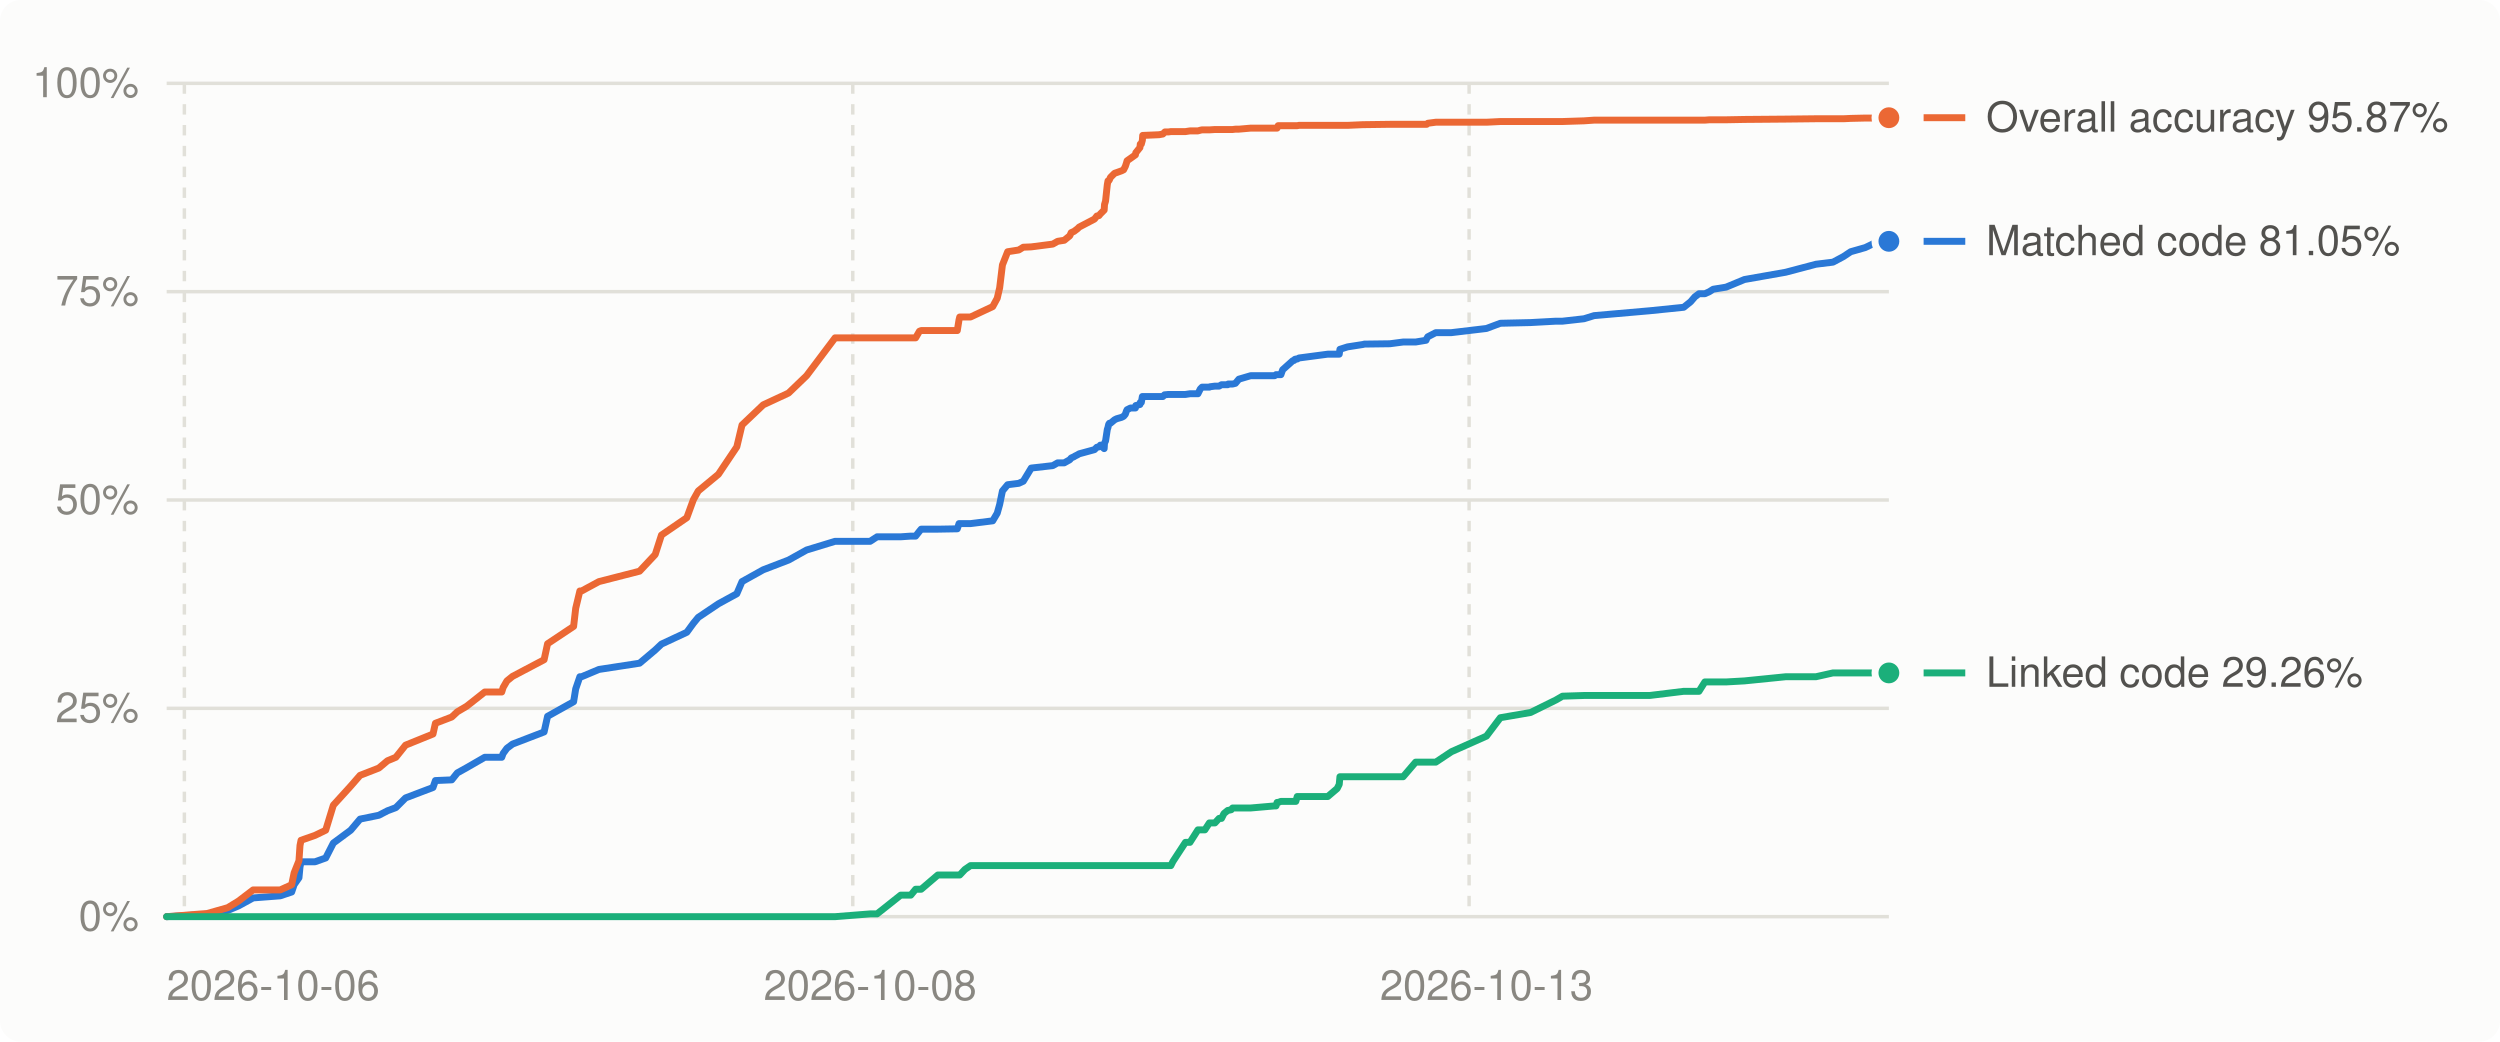
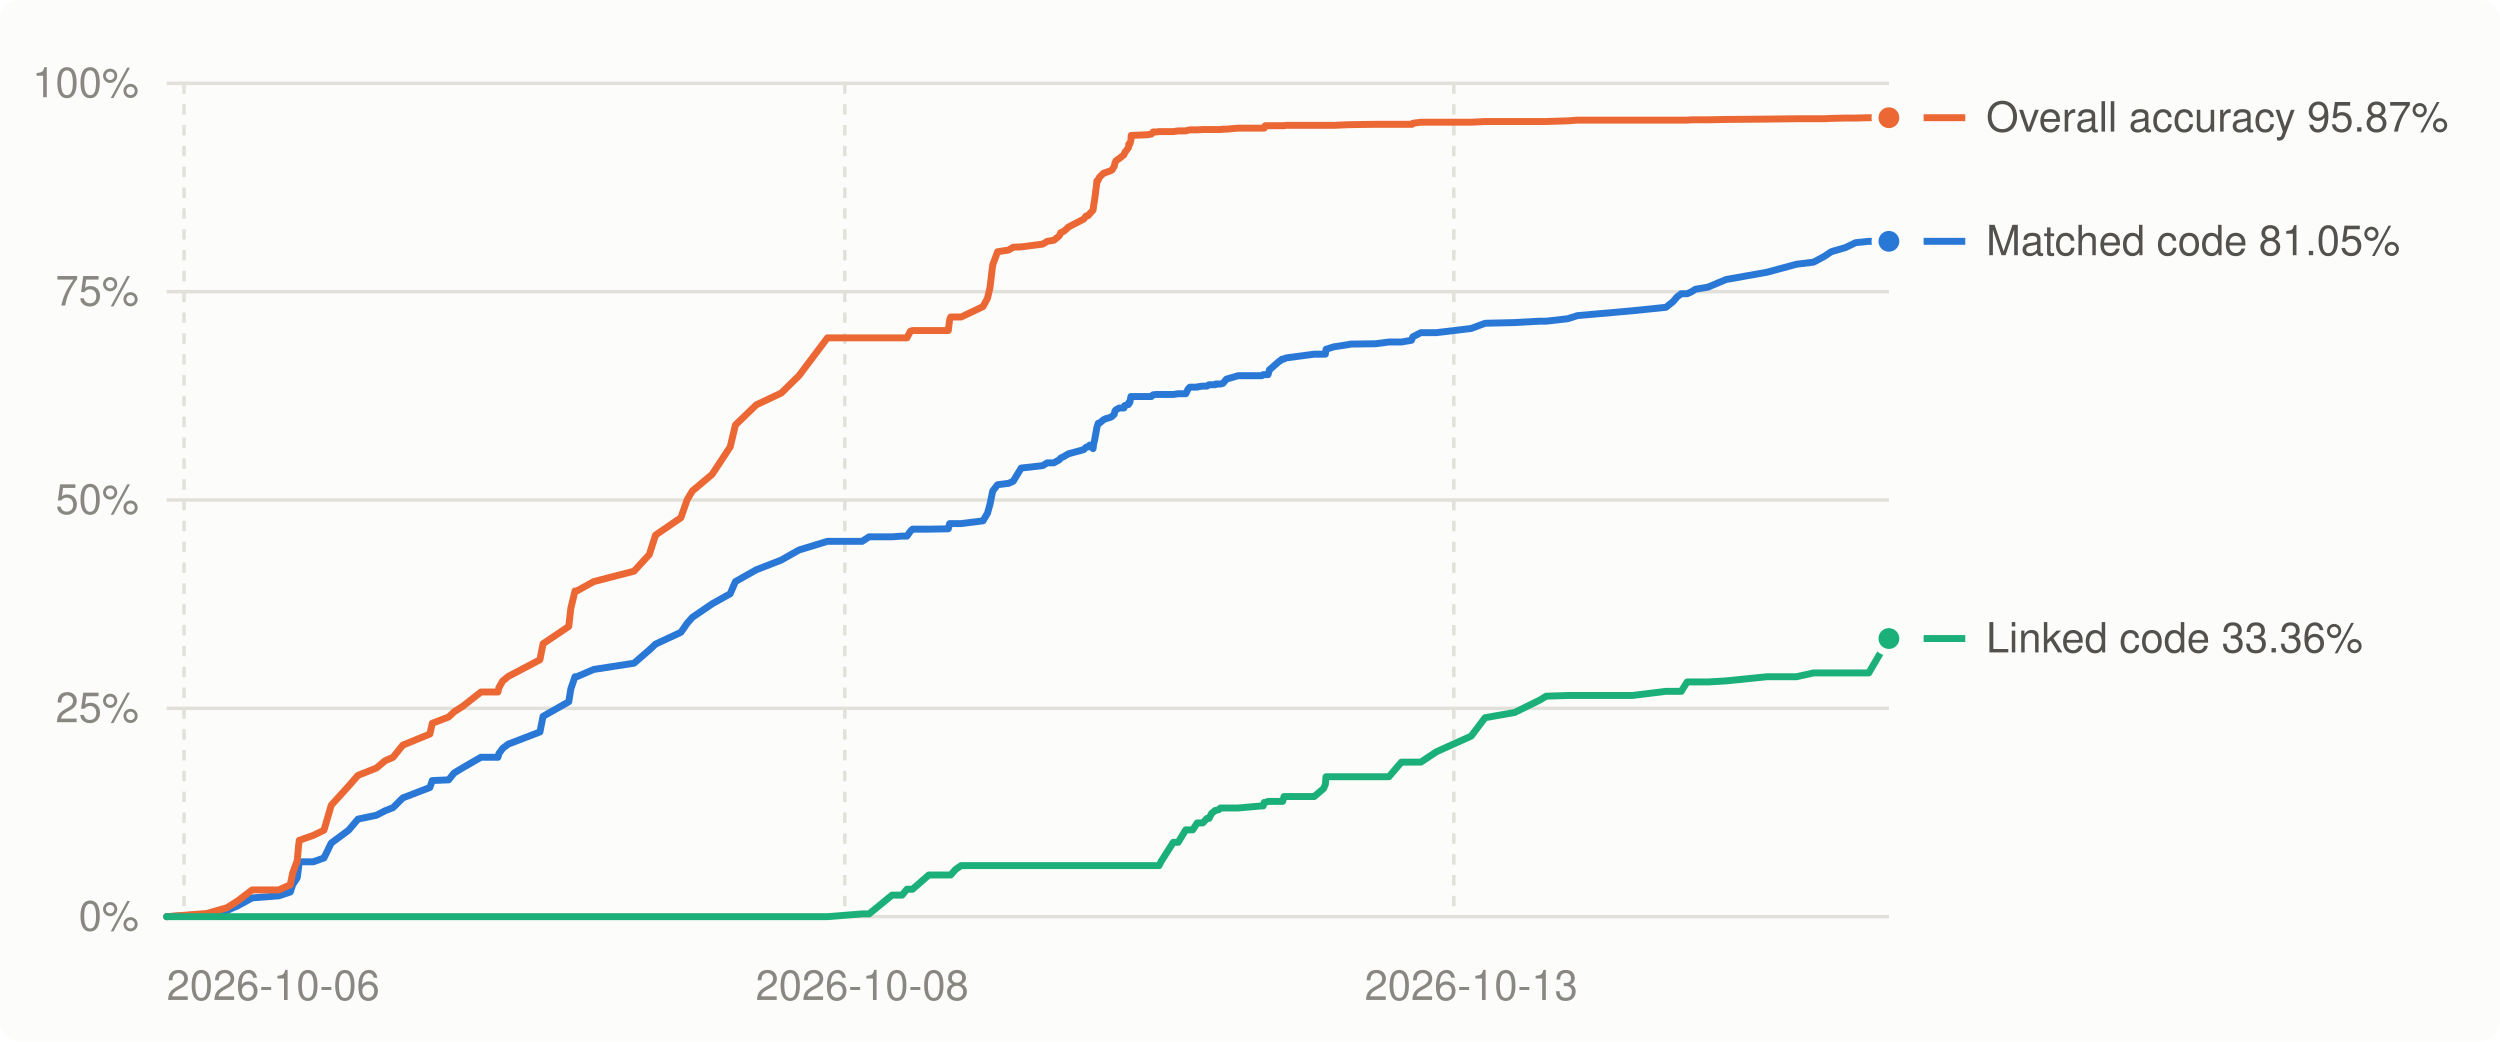
<svg xmlns="http://www.w3.org/2000/svg" viewBox="0 0 720 300" width="720" height="300" role="img" aria-label="Decompilation progress over time">
  <style>
.bg{fill:#fcfcfb}.grid{stroke:#e1e0d9}.muted{fill:#898781}.lbl{fill:#52514e}.ln0{stroke:#2a78d6}.dot0{fill:#2a78d6;stroke:#fcfcfb}.ln1{stroke:#eb6834}.dot1{fill:#eb6834;stroke:#fcfcfb}.ln2{stroke:#1baf7a}.dot2{fill:#1baf7a;stroke:#fcfcfb}
@media (prefers-color-scheme: dark){.bg{fill:#1a1a19}.grid{stroke:#2c2c2a}.muted{fill:#898781}.lbl{fill:#c3c2b7}.ln0{stroke:#3987e5}.dot0{fill:#3987e5;stroke:#1a1a19}.ln1{stroke:#d95926}.dot1{fill:#d95926;stroke:#1a1a19}.ln2{stroke:#199e70}.dot2{fill:#199e70;stroke:#1a1a19}}
text{font:12px -apple-system,BlinkMacSystemFont,'Segoe UI',Helvetica,Arial,sans-serif}
</style>
  <rect class="bg" width="720" height="300" rx="6" />
  <line x1="48" x2="544" y1="264.0" y2="264.0" class="grid" stroke-width="1" />
  <text x="40" y="268.0" class="muted" text-anchor="end">0%</text>
  <line x1="48" x2="544" y1="204.0" y2="204.0" class="grid" stroke-width="1" />
  <text x="40" y="208.0" class="muted" text-anchor="end">25%</text>
  <line x1="48" x2="544" y1="144.0" y2="144.0" class="grid" stroke-width="1" />
  <text x="40" y="148.0" class="muted" text-anchor="end">50%</text>
  <line x1="48" x2="544" y1="84.0" y2="84.0" class="grid" stroke-width="1" />
  <text x="40" y="88.0" class="muted" text-anchor="end">75%</text>
  <line x1="48" x2="544" y1="24.0" y2="24.0" class="grid" stroke-width="1" />
  <text x="40" y="28.0" class="muted" text-anchor="end">100%</text>
-   <line x1="53.1" x2="53.1" y1="24" y2="264" class="grid" stroke-width="1" stroke-dasharray="3 3" />
-   <line x1="245.6" x2="245.6" y1="24" y2="264" class="grid" stroke-width="1" stroke-dasharray="3 3" />
-   <line x1="423.1" x2="423.1" y1="24" y2="264" class="grid" stroke-width="1" stroke-dasharray="3 3" />
+   <line x1="53.0" x2="53.0" y1="24" y2="264" class="grid" stroke-width="1" stroke-dasharray="3 3" />
+   <line x1="243.3" x2="243.3" y1="24" y2="264" class="grid" stroke-width="1" stroke-dasharray="3 3" />
+   <line x1="418.7" x2="418.7" y1="24" y2="264" class="grid" stroke-width="1" stroke-dasharray="3 3" />
  <text class="muted" x="48.0" y="288" text-anchor="start">2026-10-06</text>
-   <text class="muted" x="250.6" y="288" text-anchor="middle">2026-10-08</text>
-   <text class="muted" x="428.1" y="288" text-anchor="middle">2026-10-13</text>
-   <polyline points="48.0,264.0 58.1,263.4 59.6,263.3 65.6,262.2 68.7,260.9 72.9,258.6 80.7,258.0 84.0,256.9 84.7,254.8 86.1,252.8 86.4,249.7 86.7,248.2 90.7,248.2 93.8,247.1 96.0,242.8 101.0,239.1 103.7,235.9 109.1,234.8 111.6,233.5 114.0,232.6 116.8,229.8 124.7,226.8 125.4,224.8 130.1,224.6 131.7,222.6 134.4,221.1 139.6,218.1 144.5,218.1 144.9,217.0 146.0,215.5 147.6,214.3 156.7,210.8 157.7,206.3 165.2,202.1 165.8,198.4 167.0,194.9 167.5,194.9 172.5,192.8 184.2,191.0 188.7,187.2 190.5,185.5 197.8,182.1 199.7,179.5 201.1,177.8 206.9,173.9 212.2,171.0 213.7,167.5 219.8,164.1 227.1,161.3 232.3,158.4 240.5,155.9 250.6,155.9 252.6,154.6 259.4,154.6 262.3,154.4 263.7,154.4 264.8,153.0 265.3,152.4 270.1,152.4 275.7,152.3 276.2,150.8 276.4,150.8 277.9,150.8 279.5,150.8 285.9,150.0 287.2,147.8 287.9,145.3 288.7,141.4 290.2,139.6 293.4,139.2 294.7,138.6 297.0,134.8 303.2,134.1 304.6,133.3 306.5,133.3 308.1,132.4 308.5,131.9 309.4,131.5 309.5,131.4 310.3,131.0 310.8,130.7 315.2,129.5 315.9,128.8 316.5,128.7 316.9,128.2 318.0,129.2 318.1,127.6 318.4,127.0 318.9,123.7 319.1,123.1 319.3,122.2 319.5,121.9 319.8,121.9 321.0,120.9 321.6,120.6 323.0,120.2 323.6,119.9 324.1,119.3 324.4,118.4 324.6,118.0 325.6,117.5 327.0,117.5 327.1,116.8 328.3,116.5 328.4,115.9 328.7,115.9 329.0,114.2 329.1,114.2 331.5,114.2 333.8,114.2 334.9,114.2 335.4,113.7 335.5,113.7 336.5,113.6 337.2,113.6 337.8,113.6 341.4,113.6 342.7,113.4 345.0,113.4 345.7,112.0 346.2,111.5 347.0,111.5 348.3,111.5 348.4,111.4 349.9,111.2 351.1,111.2 351.8,110.8 352.5,110.8 353.6,110.8 353.7,110.6 354.6,110.6 354.8,110.6 355.0,110.6 355.8,110.4 356.8,109.2 360.2,108.2 367.1,108.2 367.5,107.9 367.8,107.9 368.1,107.9 368.4,107.9 368.9,107.9 369.4,106.5 372.3,103.9 372.7,103.8 372.9,103.5 373.2,103.4 373.6,103.4 374.1,103.1 382.4,102.0 385.1,102.0 385.7,102.0 385.9,100.6 388.1,99.9 392.6,99.2 392.9,99.1 400.3,99.0 404.1,98.5 407.7,98.5 410.7,98.0 410.9,97.5 411.2,97.0 413.5,95.8 418.0,95.8 428.1,94.6 432.1,93.1 440.8,92.9 448.1,92.5 450.0,92.5 456.2,91.8 459.1,90.9 475.1,89.5 484.9,88.5 486.9,86.9 488.1,85.5 489.3,84.6 491.0,84.6 492.3,84.0 493.4,83.3 497.1,82.7 502.4,80.5 514.3,78.4 523.0,76.1 527.9,75.5 530.9,73.9 533.0,72.5 537.2,71.3 540.1,69.9 544.0,69.5" fill="none" class="ln0" stroke-width="2" stroke-linejoin="round" stroke-linecap="round" />
-   <polyline points="48.0,264.0 58.1,263.2 59.6,263.1 65.6,261.4 68.7,259.5 72.9,256.3 80.7,256.3 84.0,254.8 84.7,251.4 86.1,247.9 86.4,243.5 86.7,242.0 90.7,240.6 93.8,239.1 96.0,231.9 101.0,226.4 103.7,223.3 109.1,221.2 111.6,219.1 114.0,218.1 116.8,214.6 124.7,211.4 125.4,208.3 130.1,206.5 131.7,205.0 134.4,203.4 139.6,199.3 144.5,199.3 144.9,198.0 146.0,196.1 147.6,194.8 156.7,190.0 157.7,185.4 165.2,180.4 165.8,175.2 167.0,170.2 167.5,170.2 172.5,167.5 184.2,164.5 188.7,159.7 190.5,154.1 197.8,149.1 199.7,143.9 201.1,141.4 206.9,136.6 212.2,128.7 213.7,122.4 219.8,116.6 227.1,113.2 232.3,108.2 240.5,97.3 250.6,97.3 252.6,97.3 259.4,97.3 262.3,97.3 263.7,97.3 264.8,95.4 265.3,95.2 270.1,95.2 275.7,95.2 276.2,92.1 276.4,91.3 277.9,91.3 279.5,91.3 285.9,88.3 287.2,85.9 287.9,82.9 288.7,76.3 290.2,72.5 293.4,72.0 294.7,71.2 297.0,71.1 303.2,70.3 304.6,69.5 306.5,69.2 308.1,67.9 308.5,67.0 309.4,66.6 309.5,66.5 310.3,65.9 310.8,65.4 315.2,63.1 315.9,62.2 316.5,62.1 316.9,61.6 318.0,60.5 318.1,58.9 318.4,57.9 318.9,53.2 319.1,52.1 319.3,52.1 319.5,51.8 319.8,51.1 321.0,49.9 321.6,49.7 323.0,49.2 323.6,48.9 324.1,47.9 324.4,47.0 324.6,46.3 325.6,45.6 327.0,44.6 327.1,44.0 328.3,42.5 328.4,41.5 328.7,41.5 329.0,40.4 329.1,39.0 331.5,38.9 333.8,38.8 334.9,38.6 335.4,38.1 335.5,38.0 336.5,38.0 337.2,37.9 337.8,37.9 341.4,37.9 342.7,37.7 345.0,37.7 345.7,37.5 346.2,37.4 347.0,37.4 348.3,37.4 348.4,37.4 349.9,37.3 351.1,37.3 351.8,37.3 352.5,37.3 353.6,37.3 353.7,37.3 354.6,37.3 354.8,37.3 355.0,37.3 355.8,37.2 356.8,37.2 360.2,36.9 367.1,36.9 367.5,36.9 367.8,36.9 368.1,36.2 368.4,36.2 368.9,36.2 369.4,36.2 372.3,36.2 372.7,36.2 372.9,36.2 373.2,36.2 373.6,36.2 374.1,36.1 382.4,36.1 385.1,36.1 385.7,36.1 385.9,36.1 388.1,36.1 392.6,35.9 392.9,35.9 400.3,35.8 404.1,35.8 407.7,35.8 410.7,35.8 410.9,35.8 411.2,35.5 413.5,35.2 418.0,35.2 428.1,35.2 432.1,35.0 440.8,35.0 448.1,35.0 450.0,35.0 456.2,34.8 459.1,34.6 475.1,34.6 484.9,34.6 486.9,34.6 488.1,34.6 489.3,34.6 491.0,34.6 492.3,34.5 493.4,34.5 497.1,34.5 502.4,34.4 514.3,34.3 523.0,34.2 527.9,34.2 530.9,34.2 533.0,34.1 537.2,34.0 540.1,34.0 544.0,33.9" fill="none" class="ln1" stroke-width="2" stroke-linejoin="round" stroke-linecap="round" />
-   <polyline points="48.0,264.0 58.1,264.0 59.6,264.0 65.6,264.0 68.7,264.0 72.9,264.0 80.7,264.0 84.0,264.0 84.7,264.0 86.1,264.0 86.4,264.0 86.7,264.0 90.7,264.0 93.8,264.0 96.0,264.0 101.0,264.0 103.7,264.0 109.1,264.0 111.6,264.0 114.0,264.0 116.8,264.0 124.7,264.0 125.4,264.0 130.1,264.0 131.7,264.0 134.4,264.0 139.6,264.0 144.5,264.0 144.9,264.0 146.0,264.0 147.6,264.0 156.7,264.0 157.7,264.0 165.2,264.0 165.8,264.0 167.0,264.0 167.5,264.0 172.5,264.0 184.2,264.0 188.7,264.0 190.5,264.0 197.8,264.0 199.7,264.0 201.1,264.0 206.9,264.0 212.2,264.0 213.7,264.0 219.8,264.0 227.1,264.0 232.3,264.0 240.5,264.0 250.6,263.2 252.6,263.2 259.4,257.8 262.3,257.8 263.7,256.1 264.8,256.1 265.3,256.1 270.1,252.0 275.7,252.0 276.2,252.0 276.4,252.0 277.9,250.4 279.5,249.3 285.9,249.3 287.2,249.3 287.9,249.3 288.7,249.3 290.2,249.3 293.4,249.3 294.7,249.3 297.0,249.3 303.2,249.3 304.6,249.3 306.5,249.3 308.1,249.3 308.5,249.3 309.4,249.3 309.5,249.3 310.3,249.3 310.8,249.3 315.2,249.3 315.9,249.3 316.5,249.3 316.9,249.3 318.0,249.3 318.1,249.3 318.4,249.3 318.9,249.3 319.1,249.3 319.3,249.3 319.5,249.3 319.8,249.3 321.0,249.3 321.6,249.3 323.0,249.3 323.6,249.3 324.1,249.3 324.4,249.3 324.6,249.3 325.6,249.3 327.0,249.3 327.1,249.3 328.3,249.3 328.4,249.3 328.7,249.3 329.0,249.3 329.1,249.3 331.5,249.3 333.8,249.3 334.9,249.3 335.4,249.3 335.5,249.3 336.5,249.3 337.2,249.3 337.8,248.1 341.4,242.6 342.7,242.6 345.0,239.0 345.7,239.0 346.2,239.0 347.0,239.0 348.3,237.0 348.4,237.0 349.9,237.0 351.1,235.7 351.8,235.7 352.5,234.3 353.6,233.4 353.7,233.4 354.6,233.2 354.8,232.9 355.0,232.7 355.8,232.7 356.8,232.7 360.2,232.7 367.1,232.1 367.5,232.1 367.8,231.1 368.1,231.1 368.4,231.0 368.9,230.8 369.4,230.8 372.3,230.8 372.7,230.8 372.9,230.8 373.2,230.8 373.6,229.4 374.1,229.4 382.4,229.4 385.1,227.1 385.7,225.9 385.9,223.7 388.1,223.7 392.6,223.7 392.9,223.7 400.3,223.7 404.1,223.7 407.7,219.5 410.7,219.5 410.9,219.5 411.2,219.5 413.5,219.5 418.0,216.5 428.1,212.0 432.1,206.7 440.8,205.2 448.1,201.6 450.0,200.5 456.2,200.3 459.1,200.3 475.1,200.3 484.9,199.1 486.9,199.1 488.1,199.1 489.3,199.1 491.0,196.4 492.3,196.4 493.4,196.4 497.1,196.4 502.4,196.1 514.3,194.9 523.0,194.9 527.9,193.8 530.9,193.8 533.0,193.8 537.2,193.8 540.1,193.8 544.0,193.8" fill="none" class="ln2" stroke-width="2" stroke-linejoin="round" stroke-linecap="round" />
+   <text class="muted" x="248.3" y="288" text-anchor="middle">2026-10-08</text>
+   <text class="muted" x="423.7" y="288" text-anchor="middle">2026-10-13</text>
+   <polyline points="48.0,264.0 58.0,263.4 59.5,263.3 65.4,262.2 68.4,260.9 72.6,258.6 80.3,258.0 83.6,256.9 84.3,254.8 85.6,252.8 86.0,249.7 86.2,248.2 90.2,248.2 93.3,247.1 95.4,242.8 100.4,239.1 103.1,235.9 108.4,234.8 110.9,233.5 113.2,232.6 116.0,229.8 123.8,226.8 124.5,224.8 129.2,224.6 130.8,222.6 133.3,221.1 138.5,218.1 143.4,218.1 143.7,217.0 144.8,215.5 146.4,214.3 155.5,210.8 156.4,206.3 163.8,202.1 164.4,198.4 165.6,194.9 166.1,194.9 171.0,192.8 182.6,191.0 187.0,187.2 188.8,185.5 196.1,182.1 197.9,179.5 199.4,177.8 205.1,173.9 210.3,171.0 211.8,167.5 217.8,164.1 225.0,161.3 230.1,158.4 238.3,155.9 248.3,155.9 250.3,154.6 256.9,154.6 259.8,154.4 261.2,154.4 262.2,153.0 262.8,152.4 267.5,152.4 273.1,152.3 273.5,150.8 273.8,150.8 275.2,150.8 276.8,150.8 283.1,150.0 284.4,147.8 285.1,145.3 285.9,141.4 287.3,139.6 290.5,139.2 291.8,138.6 294.1,134.8 300.3,134.1 301.6,133.3 303.5,133.3 305.1,132.4 305.5,131.9 306.4,131.5 306.5,131.4 307.2,131.0 307.7,130.7 312.1,129.5 312.8,128.8 313.4,128.7 313.8,128.2 314.8,129.2 315.0,127.6 315.2,127.0 315.8,123.7 315.9,123.1 316.2,122.2 316.3,121.9 316.6,121.9 317.8,120.9 318.4,120.6 319.8,120.2 320.3,119.9 320.9,119.3 321.1,118.4 321.4,118.0 322.4,117.5 323.7,117.5 323.9,116.8 325.0,116.5 325.1,115.9 325.4,115.9 325.7,114.2 325.8,114.2 328.2,114.2 330.5,114.2 331.6,114.2 332.1,113.7 332.1,113.7 333.1,113.6 333.8,113.6 334.4,113.6 337.9,113.6 339.3,113.4 341.5,113.4 342.2,112.0 342.7,111.5 343.5,111.5 344.8,111.5 344.9,111.4 346.4,111.2 347.6,111.2 348.2,110.8 348.9,110.8 350.0,110.8 350.1,110.6 351.0,110.6 351.3,110.6 351.5,110.6 352.2,110.4 353.2,109.2 356.6,108.2 363.4,108.2 363.8,107.9 364.1,107.9 364.4,107.9 364.7,107.9 365.2,107.9 365.6,106.5 368.6,103.9 368.9,103.8 369.1,103.5 369.4,103.4 369.8,103.4 370.3,103.1 378.5,102.0 381.2,102.0 381.7,102.0 381.9,100.6 384.1,99.9 388.6,99.2 388.9,99.1 396.2,99.0 400.0,98.5 403.6,98.5 406.5,98.0 406.7,97.5 406.9,97.0 409.2,95.8 413.7,95.8 423.7,94.6 427.7,93.1 436.2,92.9 443.5,92.5 445.3,92.5 451.5,91.8 454.3,90.9 470.1,89.5 479.8,88.5 481.8,86.9 483.0,85.5 484.2,84.6 485.9,84.6 487.2,84.0 488.3,83.3 491.9,82.7 497.1,80.5 508.9,78.4 517.4,76.1 522.3,75.5 525.3,73.9 527.4,72.5 531.5,71.3 534.4,69.9 538.2,69.5 544.0,69.5" fill="none" class="ln0" stroke-width="2" stroke-linejoin="round" stroke-linecap="round" />
+   <polyline points="48.0,264.0 58.0,263.2 59.5,263.1 65.4,261.4 68.4,259.5 72.6,256.3 80.3,256.3 83.6,254.8 84.3,251.4 85.6,247.9 86.0,243.5 86.2,242.0 90.2,240.6 93.3,239.1 95.4,231.9 100.4,226.4 103.1,223.3 108.4,221.2 110.9,219.1 113.2,218.1 116.0,214.6 123.8,211.4 124.5,208.3 129.2,206.5 130.8,205.0 133.3,203.4 138.5,199.3 143.4,199.3 143.7,198.0 144.8,196.1 146.4,194.8 155.5,190.0 156.4,185.4 163.8,180.4 164.4,175.2 165.6,170.2 166.1,170.2 171.0,167.5 182.6,164.5 187.0,159.7 188.8,154.1 196.1,149.1 197.9,143.9 199.4,141.4 205.1,136.6 210.3,128.7 211.8,122.4 217.8,116.6 225.0,113.2 230.1,108.2 238.3,97.3 248.3,97.3 250.3,97.3 256.9,97.3 259.8,97.3 261.2,97.3 262.2,95.4 262.8,95.2 267.5,95.2 273.1,95.2 273.5,92.1 273.8,91.3 275.2,91.3 276.8,91.3 283.1,88.3 284.4,85.9 285.1,82.9 285.9,76.3 287.3,72.5 290.5,72.0 291.8,71.2 294.1,71.1 300.3,70.3 301.6,69.5 303.5,69.2 305.1,67.9 305.5,67.0 306.4,66.6 306.5,66.5 307.2,65.9 307.7,65.4 312.1,63.1 312.8,62.2 313.4,62.1 313.8,61.6 314.8,60.5 315.0,58.9 315.2,57.9 315.8,53.2 315.9,52.1 316.2,52.1 316.3,51.8 316.6,51.1 317.8,49.9 318.4,49.7 319.8,49.2 320.3,48.9 320.9,47.9 321.1,47.0 321.4,46.3 322.4,45.6 323.7,44.6 323.9,44.0 325.0,42.5 325.1,41.5 325.4,41.5 325.7,40.4 325.8,39.0 328.2,38.9 330.5,38.8 331.6,38.6 332.1,38.1 332.1,38.0 333.1,38.0 333.8,37.9 334.4,37.9 337.9,37.9 339.3,37.7 341.5,37.7 342.2,37.5 342.7,37.4 343.5,37.4 344.8,37.4 344.9,37.4 346.4,37.3 347.6,37.3 348.2,37.3 348.9,37.3 350.0,37.3 350.1,37.3 351.0,37.3 351.3,37.3 351.5,37.3 352.2,37.2 353.2,37.2 356.6,36.9 363.4,36.9 363.8,36.9 364.1,36.9 364.4,36.2 364.7,36.2 365.2,36.2 365.6,36.2 368.6,36.2 368.9,36.2 369.1,36.2 369.4,36.2 369.8,36.2 370.3,36.1 378.5,36.1 381.2,36.1 381.7,36.1 381.9,36.1 384.1,36.1 388.6,35.9 388.9,35.9 396.2,35.8 400.0,35.8 403.6,35.8 406.5,35.8 406.7,35.8 406.9,35.5 409.2,35.2 413.7,35.2 423.7,35.2 427.7,35.0 436.2,35.0 443.5,35.0 445.3,35.0 451.5,34.8 454.3,34.6 470.1,34.6 479.8,34.6 481.8,34.6 483.0,34.6 484.2,34.6 485.9,34.6 487.2,34.5 488.3,34.5 491.9,34.5 497.1,34.4 508.9,34.3 517.4,34.2 522.3,34.2 525.3,34.2 527.4,34.1 531.5,34.0 534.4,34.0 538.2,33.9 544.0,33.9" fill="none" class="ln1" stroke-width="2" stroke-linejoin="round" stroke-linecap="round" />
+   <polyline points="48.0,264.0 58.0,264.0 59.5,264.0 65.4,264.0 68.4,264.0 72.6,264.0 80.3,264.0 83.6,264.0 84.3,264.0 85.6,264.0 86.0,264.0 86.2,264.0 90.2,264.0 93.3,264.0 95.4,264.0 100.4,264.0 103.1,264.0 108.4,264.0 110.9,264.0 113.2,264.0 116.0,264.0 123.8,264.0 124.5,264.0 129.2,264.0 130.8,264.0 133.3,264.0 138.5,264.0 143.4,264.0 143.7,264.0 144.8,264.0 146.4,264.0 155.5,264.0 156.4,264.0 163.8,264.0 164.4,264.0 165.6,264.0 166.1,264.0 171.0,264.0 182.6,264.0 187.0,264.0 188.8,264.0 196.1,264.0 197.9,264.0 199.4,264.0 205.1,264.0 210.3,264.0 211.8,264.0 217.8,264.0 225.0,264.0 230.1,264.0 238.3,264.0 248.3,263.2 250.3,263.2 256.9,257.8 259.8,257.8 261.2,256.1 262.2,256.1 262.8,256.1 267.5,252.0 273.1,252.0 273.5,252.0 273.8,252.0 275.2,250.4 276.8,249.3 283.1,249.3 284.4,249.3 285.1,249.3 285.9,249.3 287.3,249.3 290.5,249.3 291.8,249.3 294.1,249.3 300.3,249.3 301.6,249.3 303.5,249.3 305.1,249.3 305.5,249.3 306.4,249.3 306.5,249.3 307.2,249.3 307.7,249.3 312.1,249.3 312.8,249.3 313.4,249.3 313.8,249.3 314.8,249.3 315.0,249.3 315.2,249.3 315.8,249.3 315.9,249.3 316.2,249.3 316.3,249.3 316.6,249.3 317.8,249.3 318.4,249.3 319.8,249.3 320.3,249.3 320.9,249.3 321.1,249.3 321.4,249.3 322.4,249.3 323.7,249.3 323.9,249.3 325.0,249.3 325.1,249.3 325.4,249.3 325.7,249.3 325.8,249.3 328.2,249.3 330.5,249.3 331.6,249.3 332.1,249.3 332.1,249.3 333.1,249.3 333.8,249.3 334.4,248.1 337.9,242.6 339.3,242.6 341.5,239.0 342.2,239.0 342.7,239.0 343.5,239.0 344.8,237.0 344.9,237.0 346.4,237.0 347.6,235.7 348.2,235.7 348.9,234.3 350.0,233.4 350.1,233.4 351.0,233.2 351.3,232.9 351.5,232.7 352.2,232.7 353.2,232.7 356.6,232.7 363.4,232.1 363.8,232.1 364.1,231.1 364.4,231.1 364.7,231.0 365.2,230.8 365.6,230.8 368.6,230.8 368.9,230.8 369.1,230.8 369.4,230.8 369.8,229.4 370.3,229.4 378.5,229.4 381.2,227.1 381.7,225.9 381.9,223.7 384.1,223.7 388.6,223.7 388.9,223.7 396.2,223.7 400.0,223.7 403.6,219.5 406.5,219.5 406.7,219.5 406.9,219.5 409.2,219.5 413.7,216.5 423.7,212.0 427.7,206.7 436.2,205.2 443.5,201.6 445.3,200.5 451.5,200.3 454.3,200.3 470.1,200.3 479.8,199.1 481.8,199.1 483.0,199.1 484.2,199.1 485.9,196.4 487.2,196.4 488.3,196.4 491.9,196.4 497.1,196.1 508.9,194.9 517.4,194.9 522.3,193.8 525.3,193.8 527.4,193.8 531.5,193.8 534.4,193.8 538.2,193.8 544.0,183.9" fill="none" class="ln2" stroke-width="2" stroke-linejoin="round" stroke-linecap="round" />
  <circle cx="544.0" cy="69.5" r="4" class="dot0" stroke-width="2" />
  <circle cx="544.0" cy="33.9" r="4" class="dot1" stroke-width="2" />
-   <circle cx="544.0" cy="193.8" r="4" class="dot2" stroke-width="2" />
-   <line x1="554" x2="566" y1="193.8" y2="193.8" class="ln2" stroke-width="2" />
-   <text class="lbl" x="572" y="197.8">Linked code 29.26%</text>
+   <circle cx="544.0" cy="183.9" r="4" class="dot2" stroke-width="2" />
+   <line x1="554" x2="566" y1="183.9" y2="183.9" class="ln2" stroke-width="2" />
+   <text class="lbl" x="572" y="187.9">Linked code 33.36%</text>
  <line x1="554" x2="566" y1="69.5" y2="69.5" class="ln0" stroke-width="2" />
  <text class="lbl" x="572" y="73.5">Matched code 81.05%</text>
  <line x1="554" x2="566" y1="33.9" y2="33.9" class="ln1" stroke-width="2" />
  <text class="lbl" x="572" y="37.9">Overall accuracy 95.87%</text>
</svg>
